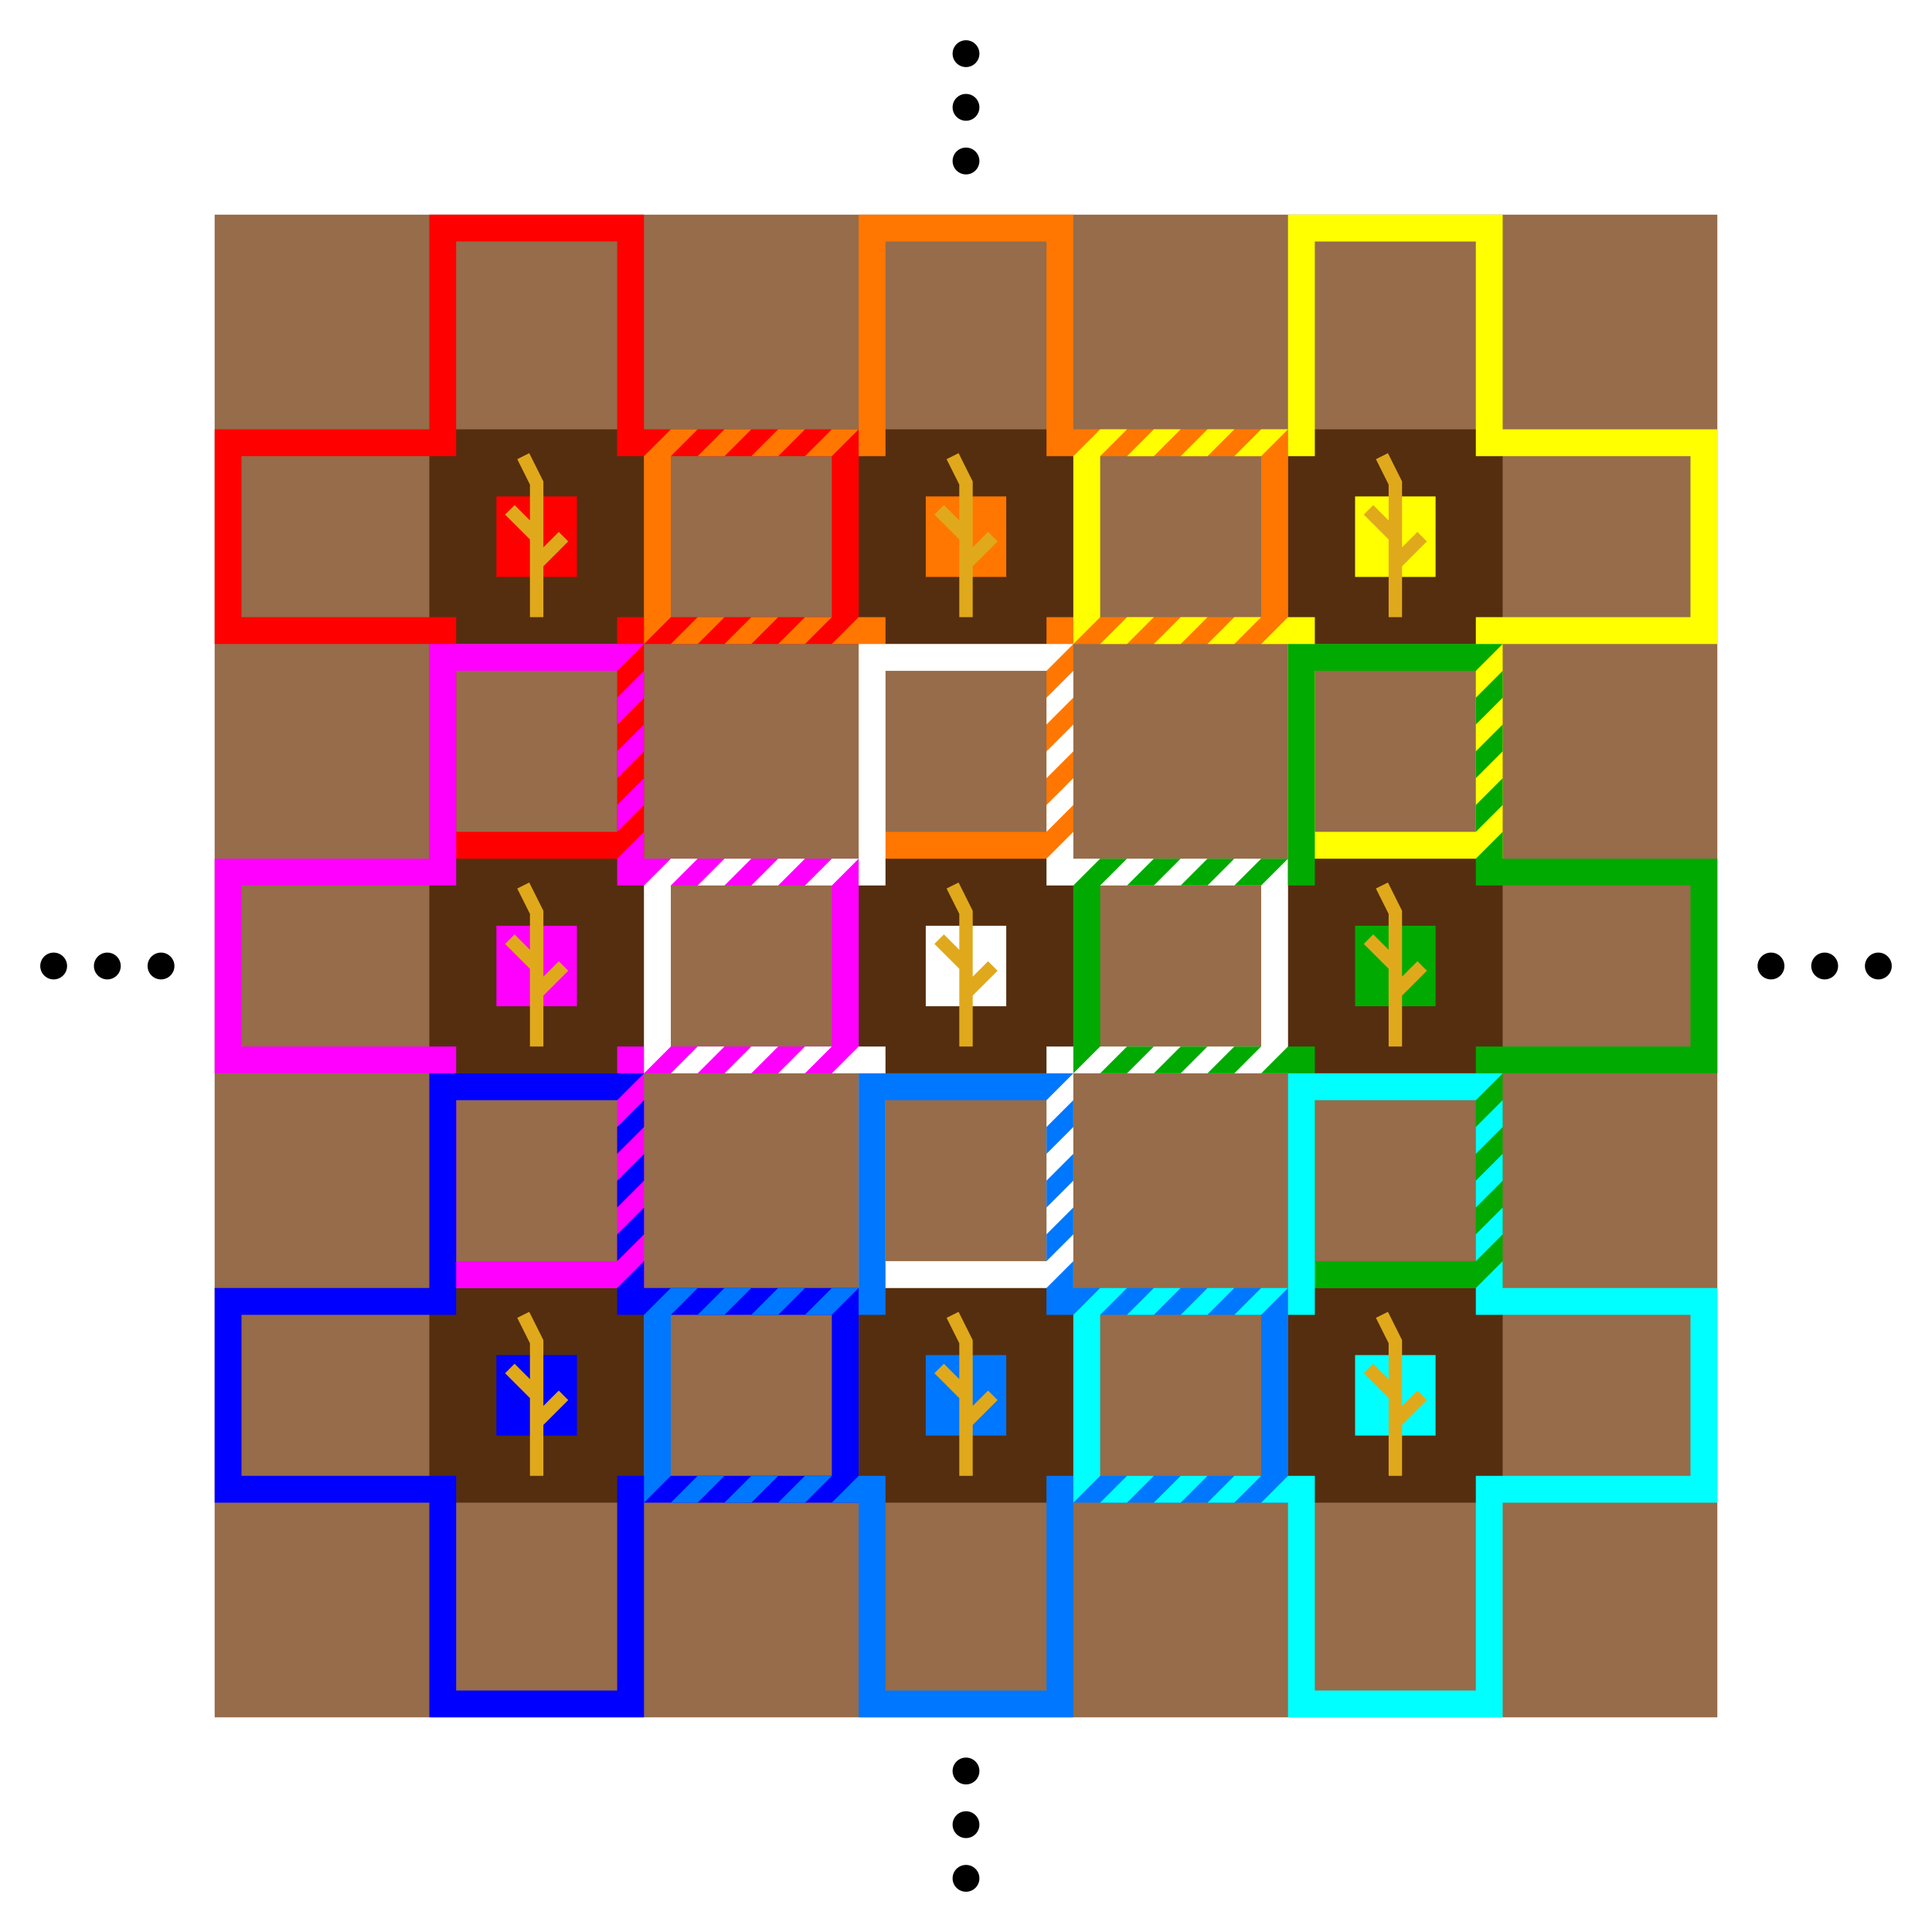
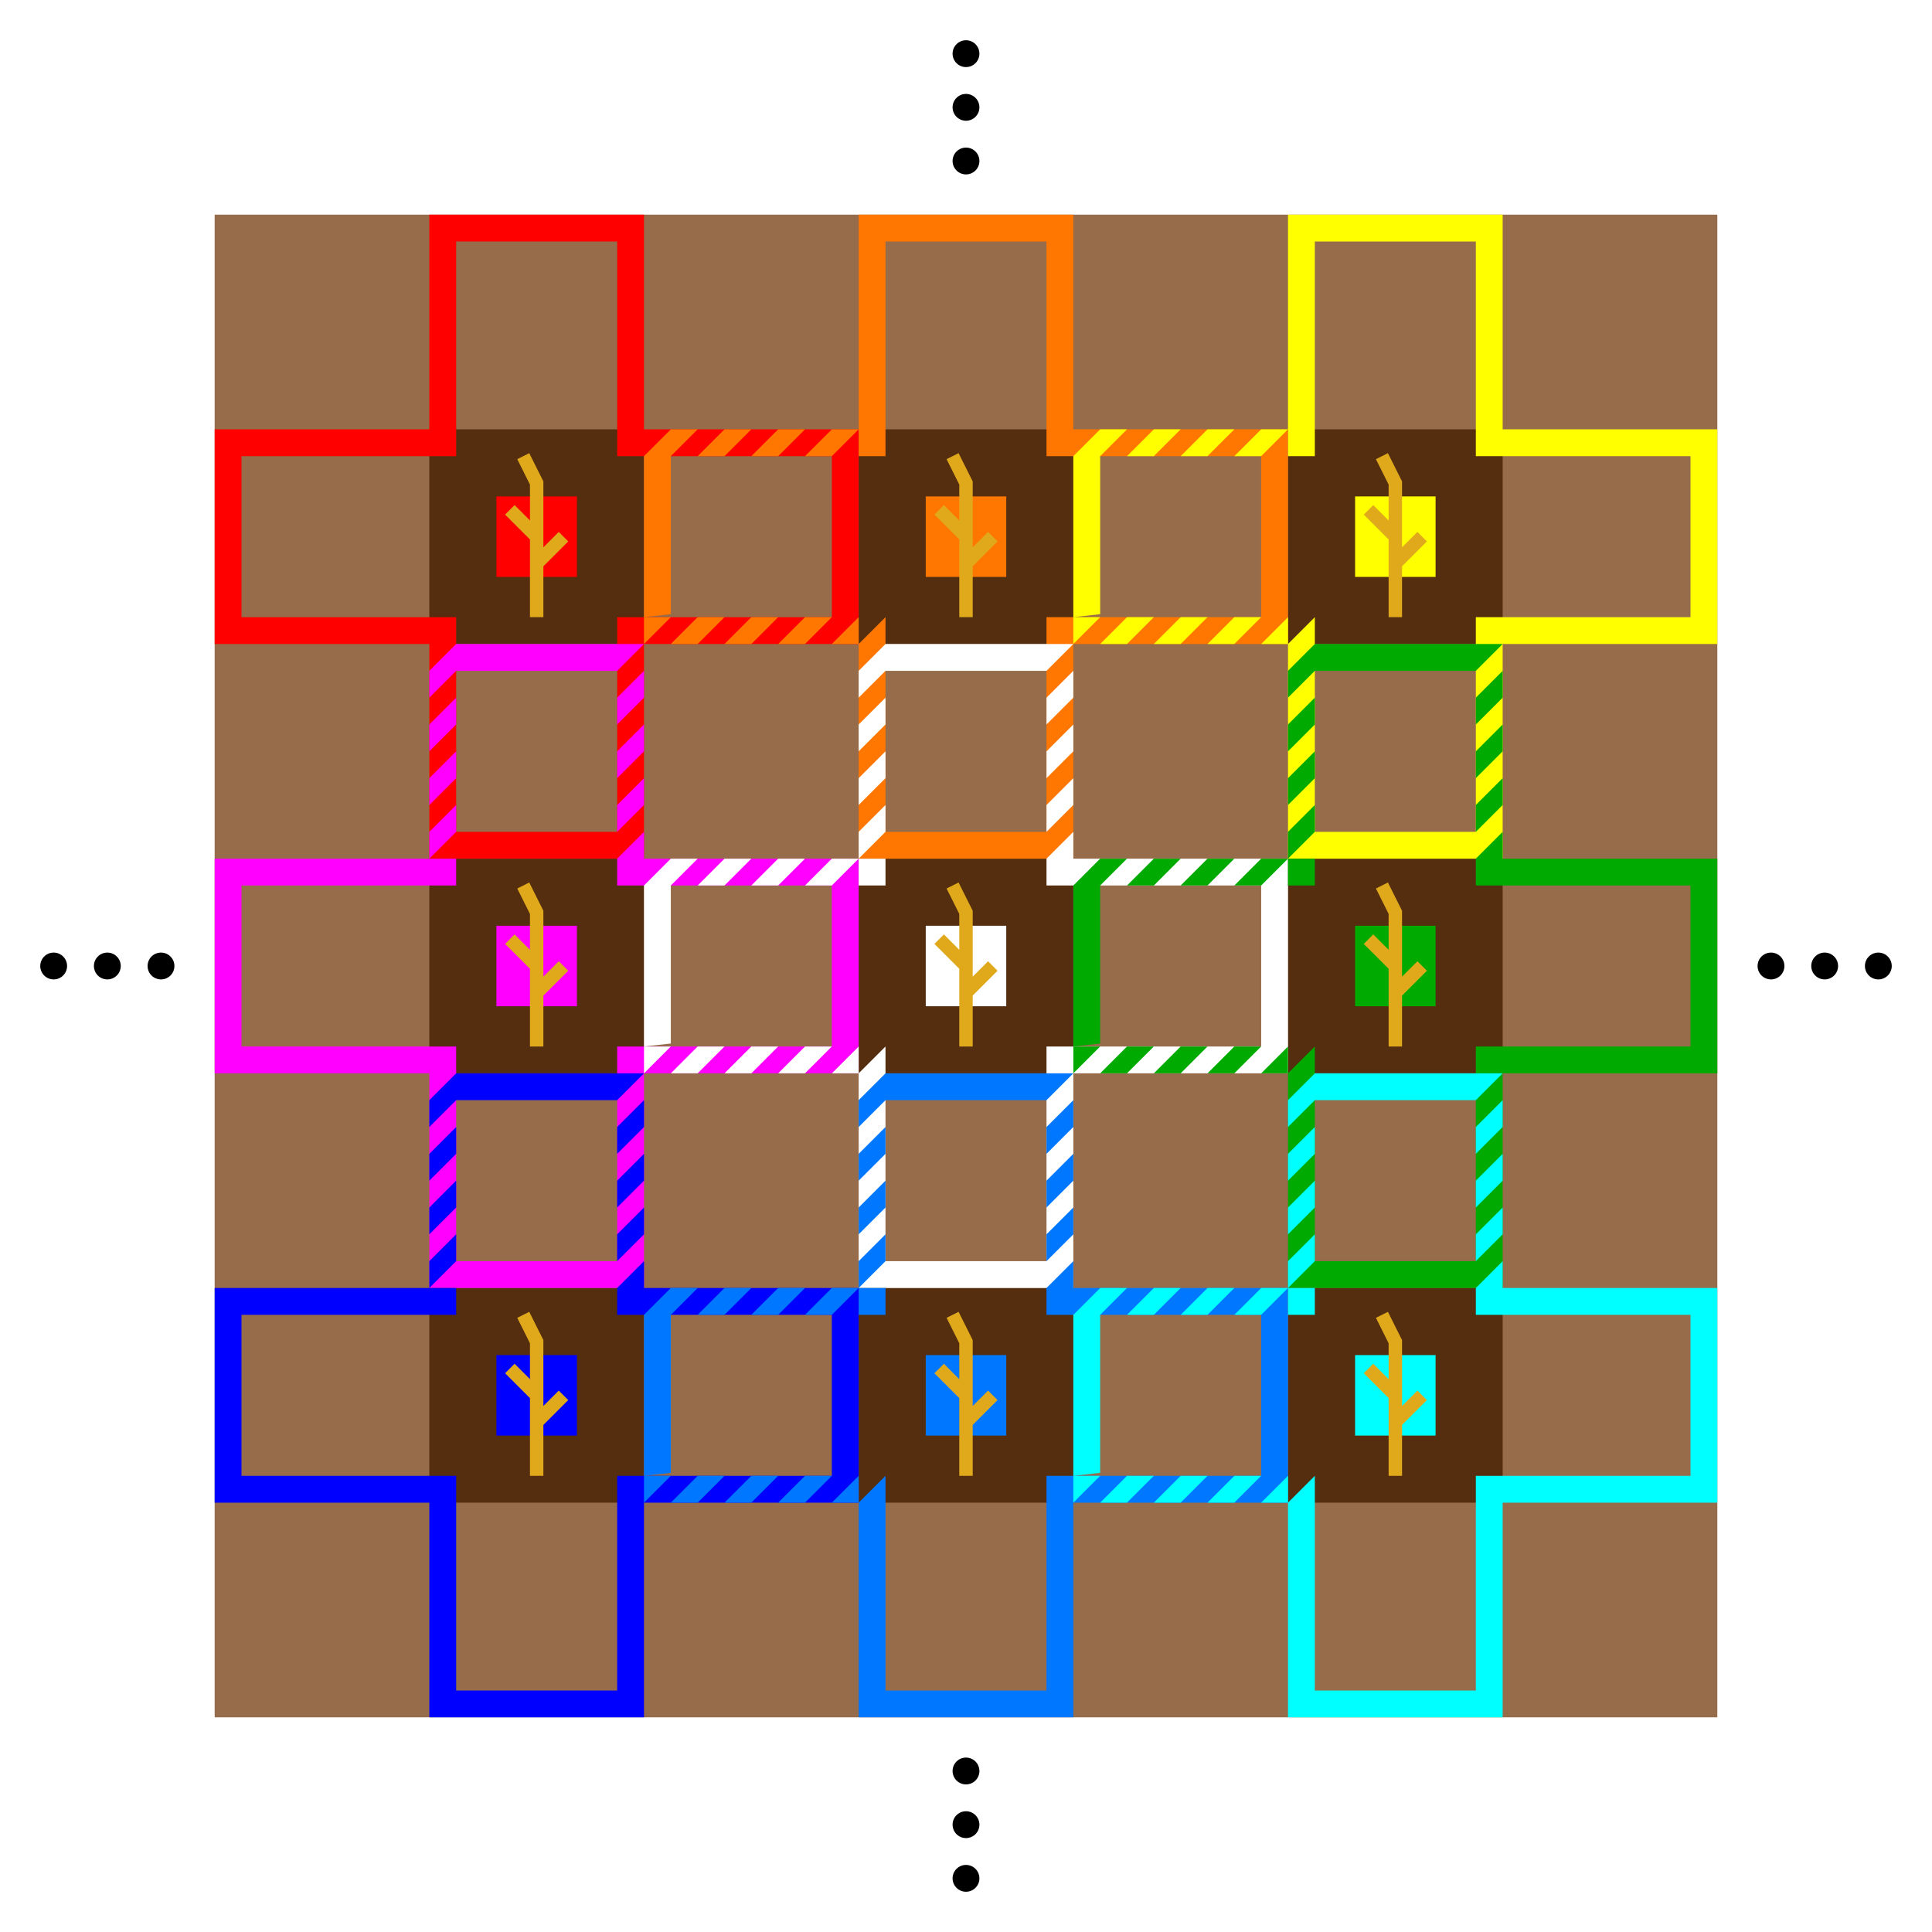
<svg xmlns="http://www.w3.org/2000/svg" width="144" height="144" fill="none">
  <rect width="100%" height="100%" fill="white" />
  <defs>
    <g id="cdots" fill="#000">
      <circle cx="4" cy="8" r="1" />
      <circle cx="8" cy="8" r="1" />
      <circle cx="12" cy="8" r="1" />
    </g>
    <g id="hdots" fill="#000">
      <circle cx="8" cy="4" r="1" />
      <circle cx="8" cy="8" r="1" />
      <circle cx="8" cy="12" r="1" />
    </g>
    <path id="stem" d="M7 2L8 4V14M6 6l2 2v2l2-2" stroke="#E0A91C" />
    <rect id="farmland" width="16" height="16" fill="#552E0F" />
    <path id="box" d="M-15 1h16v-16h14v16h16v14h-16v16h-14v-16h-16z" stroke-width="2" stroke="currentColor" />
    <rect id="dot" x="5" y="5" width="6" height="6" stroke="none" fill="currentColor" />
-     <path id="clip0" d="M0 0v2l2-2h2l-2 2h2l2-2h2l-2 2h2l2-2h2l-2 2h2l2-2h2l-2 2h2v-2" />
-     <path id="clip1" d="M0 0h2l-2 2v2l2-2v2l-2 2v2l2-2v2l-2 2v2l2-2v2l-2 2v2l2-2v2h-2" />
+     <path id="clip0" d="M0 0v2l2-2h2l-2 2h2l2-2h2l-2 2h2l2-2h2l-2 2h2l2-2h2l-2 2h2l2-2v-2" />
+     <path id="clip1" d="M0 0h2l-2 2v2l2-2v2l-2 2v2l2-2v2l-2 2v2l2-2v2l-2 2v2l2-2v2l-2 2h-2" />
    <clipPath id="clip-main">
-       <use href="#clip0" x="-16" y="0" />
+       <use href="#clip0" x="-18" y="0" />
      <use href="#clip0" x="-16" y="14" />
-       <use href="#clip1" x="0" y="-16" />
+       <use href="#clip1" x="0" y="-18" />
      <use href="#clip1" x="14" y="-16" />
-       <rect x="-16" y="0" width="16" height="14" />
-       <rect x="0" y="-16" width="14" height="16" />
+       <rect x="-16" y="2" width="16" height="12" />
+       <rect x="2" y="-16" width="12" height="16" />
      <rect x="0" y="0" width="32" height="32" />
    </clipPath>
    <clipPath id="clip-alt0">
-       <use href="#clip0" x="-16" y="0" />
+       <use href="#clip0" x="-18" y="0" />
      <use href="#clip0" x="-16" y="14" />
-       <rect x="-16" y="0" width="16" height="14" />
+       <rect x="-16" y="2" width="16" height="12" />
      <rect x="0" y="-16" width="72" height="48" />
    </clipPath>
    <clipPath id="clip-alt1">
-       <use href="#clip1" x="0" y="-16" />
+       <use href="#clip1" x="0" y="-18" />
      <use href="#clip1" x="14" y="-16" />
-       <rect x="0" y="-16" width="14" height="16" />
+       <rect x="2" y="-16" width="12" height="16" />
      <rect x="-16" y="0" width="48" height="32" />
    </clipPath>
  </defs>
  <rect x="16" y="16" width="112" height="112" fill="#966C4A" />
  <use href="#hdots" x="64" y="0" />
  <use href="#hdots" x="64" y="128" />
  <use href="#cdots" x="0" y="64" />
  <use href="#cdots" x="128" y="64" />
  <use href="#farmland" x="32" y="32" />
  <use href="#farmland" x="64" y="32" />
  <use href="#farmland" x="96" y="32" />
  <use href="#farmland" x="32" y="64" />
  <use href="#farmland" x="64" y="64" />
  <use href="#farmland" x="96" y="64" />
  <use href="#farmland" x="32" y="96" />
  <use href="#farmland" x="64" y="96" />
  <use href="#farmland" x="96" y="96" />
  <use href="#box" x="32" y="32" color="#F00" />
  <use href="#box" x="64" y="32" color="#F70" clip-path="url(#clip-alt0)" />
  <use href="#box" x="96" y="32" color="#FF0" clip-path="url(#clip-alt0)" />
  <use href="#box" x="32" y="64" color="#F0F" clip-path="url(#clip-alt1)" />
  <use href="#box" x="64" y="64" color="#FFF" clip-path="url(#clip-main)" />
  <use href="#box" x="96" y="64" color="#0A0" clip-path="url(#clip-main)" />
  <use href="#box" x="32" y="96" color="#00F" clip-path="url(#clip-alt1)" />
  <use href="#box" x="64" y="96" color="#07F" clip-path="url(#clip-main)" />
  <use href="#box" x="96" y="96" color="#0FF" clip-path="url(#clip-main)" />
  <use href="#dot" x="32" y="32" color="#F00" />
  <use href="#dot" x="64" y="32" color="#F70" />
  <use href="#dot" x="96" y="32" color="#FF0" />
  <use href="#dot" x="32" y="64" color="#F0F" />
  <use href="#dot" x="64" y="64" color="#FFF" />
  <use href="#dot" x="96" y="64" color="#0A0" />
  <use href="#dot" x="32" y="96" color="#00F" />
  <use href="#dot" x="64" y="96" color="#07F" />
  <use href="#dot" x="96" y="96" color="#0FF" />
  <use href="#stem" x="32" y="32" />
  <use href="#stem" x="64" y="32" />
  <use href="#stem" x="96" y="32" />
  <use href="#stem" x="32" y="64" />
  <use href="#stem" x="64" y="64" />
  <use href="#stem" x="96" y="64" />
  <use href="#stem" x="32" y="96" />
  <use href="#stem" x="64" y="96" />
  <use href="#stem" x="96" y="96" />
</svg>
